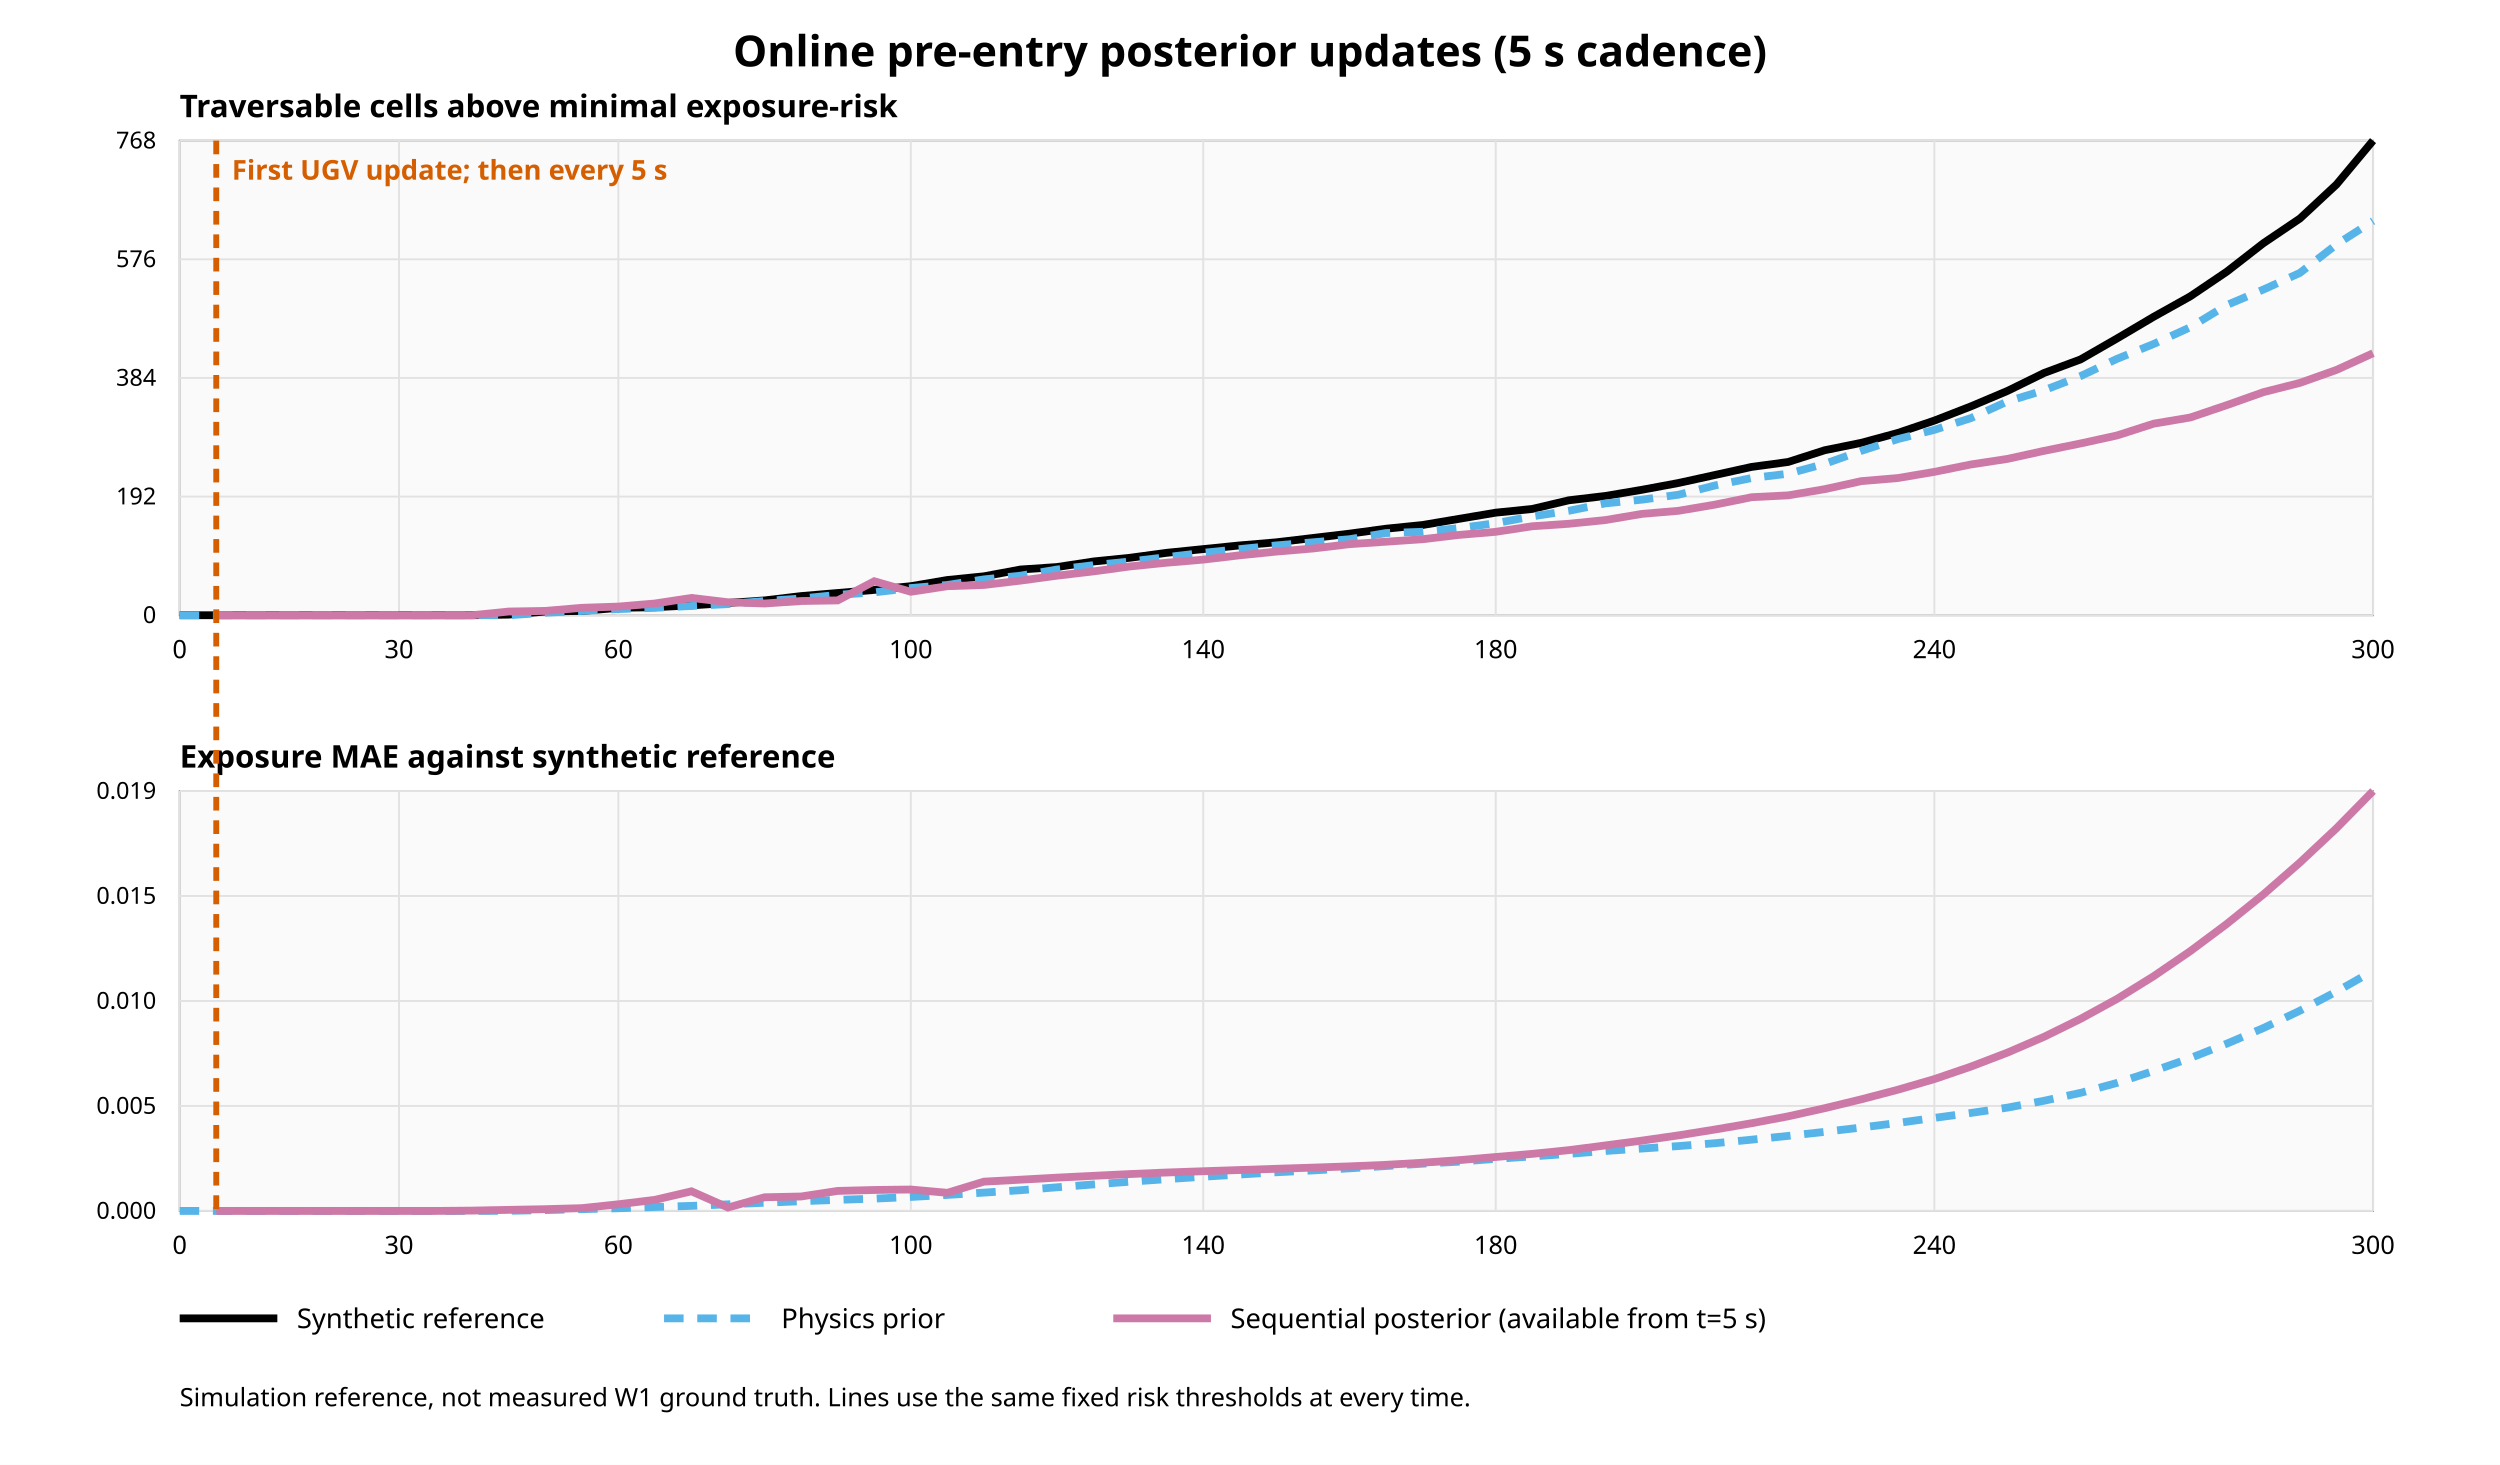
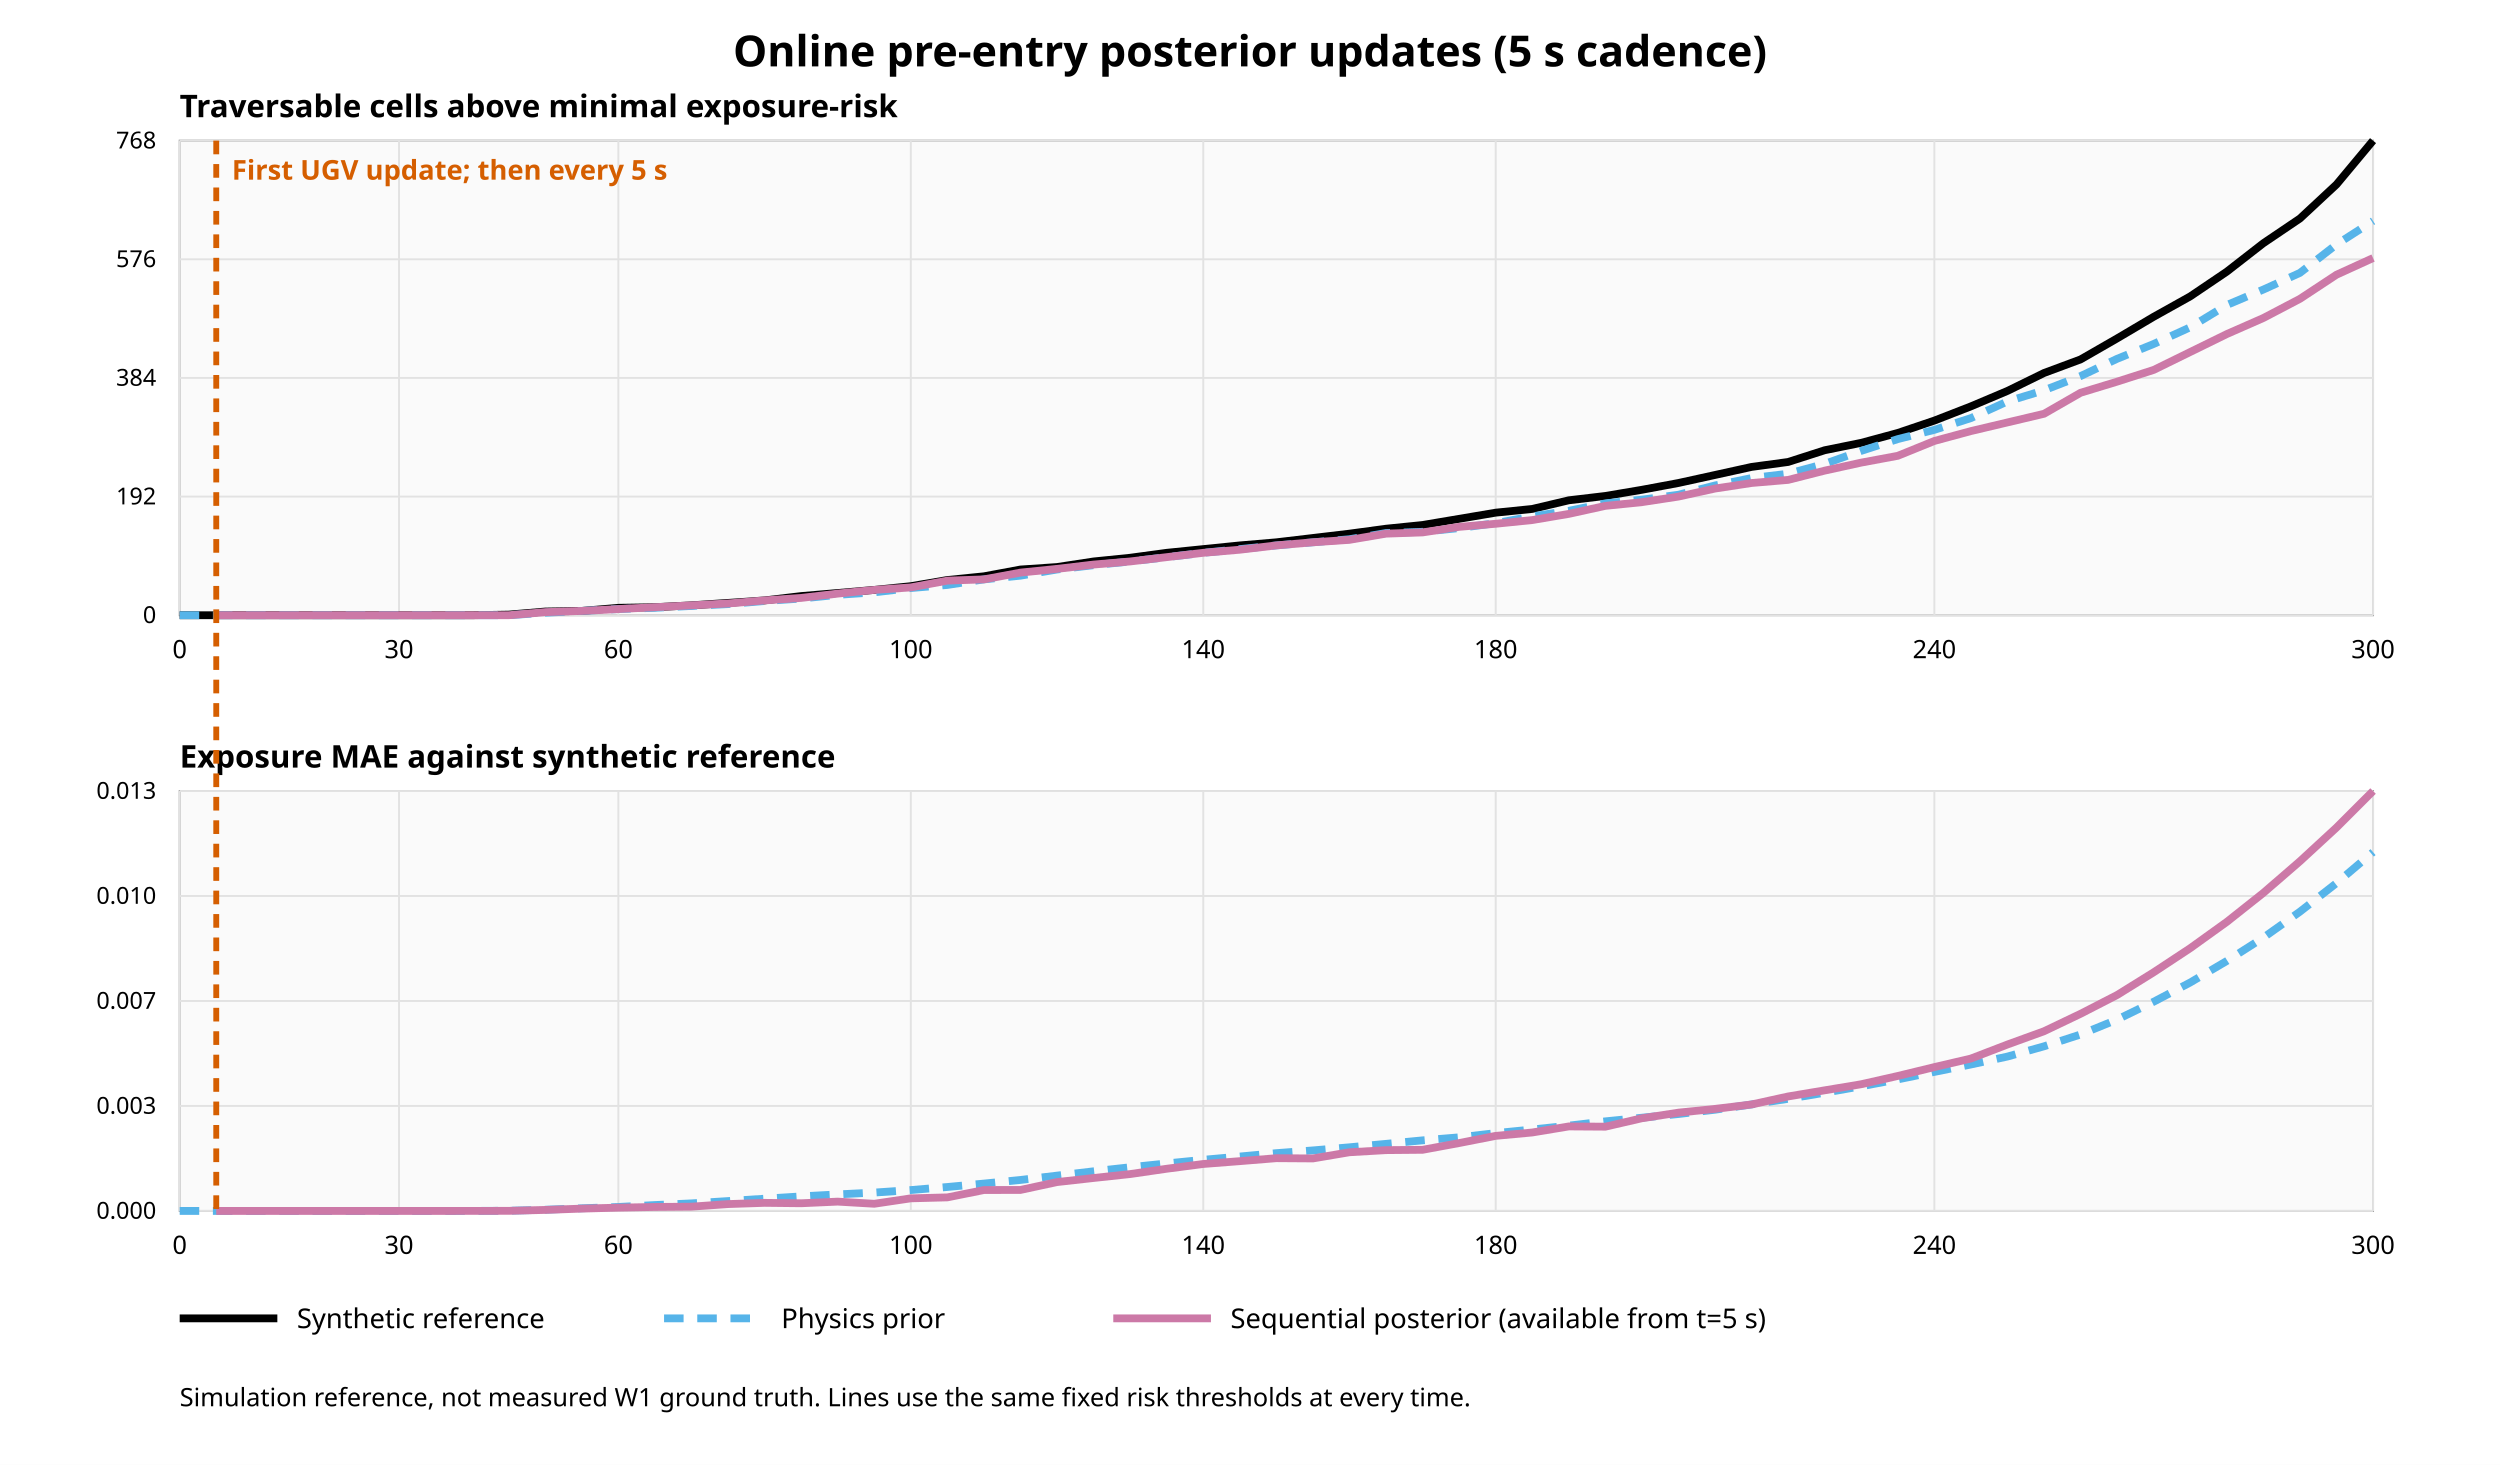
<svg xmlns="http://www.w3.org/2000/svg" width="1280" height="750" viewBox="0 0 1280 750" data-online-update-interval-s="5">
  <rect width="100%" height="100%" fill="white" />
  <text x="640" y="34" text-anchor="middle" font-family="sans-serif" font-size="22" font-weight="bold">Online pre-entry posterior updates (5 s cadence)</text>
  <rect x="92.0" y="72.0" width="1123.0" height="243.0" fill="#FAFAFA" stroke="#999" />
  <text x="92.0" y="60.0" font-family="sans-serif" font-size="16" font-weight="bold">Traversable cells above minimal exposure-risk</text>
  <line x1="92.00" y1="72.0" x2="92.00" y2="315.0" stroke="#E2E2E2" />
  <text x="92.00" y="337.0" text-anchor="middle" font-family="sans-serif" font-size="13">0</text>
  <line x1="204.30" y1="72.0" x2="204.30" y2="315.0" stroke="#E2E2E2" />
  <text x="204.30" y="337.0" text-anchor="middle" font-family="sans-serif" font-size="13">30</text>
  <line x1="316.60" y1="72.0" x2="316.60" y2="315.0" stroke="#E2E2E2" />
  <text x="316.60" y="337.0" text-anchor="middle" font-family="sans-serif" font-size="13">60</text>
  <line x1="466.33" y1="72.0" x2="466.33" y2="315.0" stroke="#E2E2E2" />
  <text x="466.33" y="337.0" text-anchor="middle" font-family="sans-serif" font-size="13">100</text>
  <line x1="616.07" y1="72.0" x2="616.07" y2="315.0" stroke="#E2E2E2" />
  <text x="616.07" y="337.0" text-anchor="middle" font-family="sans-serif" font-size="13">140</text>
  <line x1="765.80" y1="72.0" x2="765.80" y2="315.0" stroke="#E2E2E2" />
  <text x="765.80" y="337.0" text-anchor="middle" font-family="sans-serif" font-size="13">180</text>
  <line x1="990.40" y1="72.0" x2="990.40" y2="315.0" stroke="#E2E2E2" />
  <text x="990.40" y="337.0" text-anchor="middle" font-family="sans-serif" font-size="13">240</text>
  <line x1="1215.00" y1="72.0" x2="1215.00" y2="315.0" stroke="#E2E2E2" />
  <text x="1215.00" y="337.0" text-anchor="middle" font-family="sans-serif" font-size="13">300</text>
  <rect x="92.0" y="405.0" width="1123.0" height="215.0" fill="#FAFAFA" stroke="#999" />
  <text x="92.0" y="393.0" font-family="sans-serif" font-size="16" font-weight="bold">Exposure MAE against synthetic reference</text>
  <line x1="92.00" y1="405.0" x2="92.00" y2="620.0" stroke="#E2E2E2" />
  <text x="92.00" y="642.0" text-anchor="middle" font-family="sans-serif" font-size="13">0</text>
  <line x1="204.30" y1="405.0" x2="204.30" y2="620.0" stroke="#E2E2E2" />
  <text x="204.30" y="642.0" text-anchor="middle" font-family="sans-serif" font-size="13">30</text>
  <line x1="316.60" y1="405.0" x2="316.60" y2="620.0" stroke="#E2E2E2" />
  <text x="316.60" y="642.0" text-anchor="middle" font-family="sans-serif" font-size="13">60</text>
  <line x1="466.33" y1="405.0" x2="466.33" y2="620.0" stroke="#E2E2E2" />
  <text x="466.33" y="642.0" text-anchor="middle" font-family="sans-serif" font-size="13">100</text>
  <line x1="616.07" y1="405.0" x2="616.07" y2="620.0" stroke="#E2E2E2" />
  <text x="616.07" y="642.0" text-anchor="middle" font-family="sans-serif" font-size="13">140</text>
  <line x1="765.80" y1="405.0" x2="765.80" y2="620.0" stroke="#E2E2E2" />
  <text x="765.80" y="642.0" text-anchor="middle" font-family="sans-serif" font-size="13">180</text>
  <line x1="990.40" y1="405.0" x2="990.40" y2="620.0" stroke="#E2E2E2" />
  <text x="990.40" y="642.0" text-anchor="middle" font-family="sans-serif" font-size="13">240</text>
  <line x1="1215.00" y1="405.0" x2="1215.00" y2="620.0" stroke="#E2E2E2" />
  <text x="1215.00" y="642.0" text-anchor="middle" font-family="sans-serif" font-size="13">300</text>
  <line x1="92.0" y1="315.00" x2="1215.0" y2="315.00" stroke="#E2E2E2" />
  <text x="80.0" y="319.00" text-anchor="end" font-family="sans-serif" font-size="12">0</text>
  <line x1="92.0" y1="620.00" x2="1215.0" y2="620.00" stroke="#E2E2E2" />
  <text x="80.0" y="624.00" text-anchor="end" font-family="sans-serif" font-size="12">0.000</text>
  <line x1="92.0" y1="254.25" x2="1215.0" y2="254.25" stroke="#E2E2E2" />
  <text x="80.0" y="258.25" text-anchor="end" font-family="sans-serif" font-size="12">192</text>
  <line x1="92.0" y1="566.25" x2="1215.0" y2="566.25" stroke="#E2E2E2" />
-   <text x="80.0" y="570.25" text-anchor="end" font-family="sans-serif" font-size="12">0.005</text>
+   <text x="80.0" y="570.25" text-anchor="end" font-family="sans-serif" font-size="12">0.003</text>
  <line x1="92.0" y1="193.50" x2="1215.0" y2="193.50" stroke="#E2E2E2" />
  <text x="80.0" y="197.50" text-anchor="end" font-family="sans-serif" font-size="12">384</text>
  <line x1="92.0" y1="512.50" x2="1215.0" y2="512.50" stroke="#E2E2E2" />
-   <text x="80.0" y="516.50" text-anchor="end" font-family="sans-serif" font-size="12">0.010</text>
+   <text x="80.0" y="516.50" text-anchor="end" font-family="sans-serif" font-size="12">0.007</text>
  <line x1="92.0" y1="132.75" x2="1215.0" y2="132.75" stroke="#E2E2E2" />
  <text x="80.0" y="136.75" text-anchor="end" font-family="sans-serif" font-size="12">576</text>
  <line x1="92.0" y1="458.75" x2="1215.0" y2="458.75" stroke="#E2E2E2" />
-   <text x="80.0" y="462.75" text-anchor="end" font-family="sans-serif" font-size="12">0.015</text>
+   <text x="80.0" y="462.75" text-anchor="end" font-family="sans-serif" font-size="12">0.010</text>
  <line x1="92.0" y1="72.00" x2="1215.0" y2="72.00" stroke="#E2E2E2" />
  <text x="80.0" y="76.00" text-anchor="end" font-family="sans-serif" font-size="12">768</text>
  <line x1="92.0" y1="405.00" x2="1215.0" y2="405.00" stroke="#E2E2E2" />
-   <text x="80.0" y="409.00" text-anchor="end" font-family="sans-serif" font-size="12">0.019</text>
+   <text x="80.0" y="409.00" text-anchor="end" font-family="sans-serif" font-size="12">0.013</text>
  <polyline points="92.00,315.00 110.72,315.00 129.43,315.00 148.15,315.00 166.87,315.00 185.58,315.00 204.30,315.00 223.02,315.00 241.73,315.00 260.45,314.68 279.17,313.10 297.88,312.79 316.60,311.20 335.32,310.89 354.03,309.94 372.75,308.67 391.47,307.41 410.18,305.19 428.90,303.61 447.62,302.03 466.33,300.13 485.05,296.96 503.77,295.07 522.48,291.59 541.20,290.32 559.92,287.47 578.63,285.57 597.35,283.04 616.07,281.14 634.78,279.25 653.50,277.66 672.22,275.45 690.93,273.23 709.65,270.70 728.37,268.80 747.08,265.64 765.80,262.48 784.52,260.58 803.23,256.15 821.95,253.93 840.67,250.77 859.38,247.29 878.10,243.18 896.82,239.06 915.53,236.53 934.25,230.52 952.97,226.72 971.68,221.66 990.40,215.33 1009.12,208.05 1027.83,200.14 1046.55,190.97 1065.27,184.01 1083.98,173.25 1102.70,162.18 1121.42,151.73 1140.13,139.08 1158.85,124.52 1177.57,111.87 1196.28,94.46 1215.00,72.00" fill="none" stroke="#000000" stroke-width="4" />
  <polyline points="92.00,315.00 110.72,315.00 129.43,315.00 148.15,315.00 166.87,315.00 185.58,315.00 204.30,315.00 223.02,315.00 241.73,315.00 260.45,315.00 279.17,313.73 297.88,312.79 316.60,311.84 335.32,311.20 354.03,310.25 372.75,309.30 391.47,307.72 410.18,306.46 428.90,304.56 447.62,303.29 466.33,301.08 485.05,299.50 503.77,296.65 522.48,294.75 541.20,291.59 559.92,289.37 578.63,287.47 597.35,285.26 616.07,283.04 634.78,281.14 653.50,279.25 672.22,277.66 690.93,276.08 709.65,272.92 728.37,272.29 747.08,270.39 765.80,267.86 784.52,264.38 803.23,261.53 821.95,257.73 840.67,255.83 859.38,253.30 878.10,248.55 896.82,244.76 915.53,242.54 934.25,237.48 952.97,230.84 971.68,224.82 990.40,220.08 1009.12,214.07 1027.83,205.52 1046.55,199.83 1065.27,192.55 1083.98,183.69 1102.70,176.10 1121.42,167.55 1140.13,156.16 1158.85,148.25 1177.57,139.71 1196.28,125.16 1215.00,113.13" fill="none" stroke="#56B4E9" stroke-width="4" stroke-dasharray="10 7" />
-   <polyline points="110.72,315.00 129.43,315.00 148.15,315.00 166.87,315.00 185.58,315.00 204.30,315.00 223.02,315.00 241.73,315.00 260.45,313.10 279.17,312.79 297.88,311.20 316.60,310.57 335.32,308.99 354.03,306.14 372.75,308.36 391.47,308.99 410.18,307.72 428.90,307.41 447.62,297.60 466.33,302.98 485.05,300.13 503.77,299.50 522.48,297.28 541.20,294.75 559.92,292.54 578.63,290.00 597.35,288.11 616.07,286.52 634.78,284.31 653.50,282.41 672.22,280.83 690.93,278.61 709.65,277.35 728.37,276.08 747.08,273.87 765.80,272.29 784.52,269.44 803.23,268.17 821.95,266.27 840.67,263.11 859.38,261.53 878.10,258.36 896.82,254.57 915.53,253.62 934.25,250.45 952.97,246.34 971.68,244.76 990.40,241.59 1009.12,237.80 1027.83,234.95 1046.55,230.84 1065.27,227.04 1083.98,222.93 1102.70,216.91 1121.42,213.75 1140.13,207.42 1158.85,200.78 1177.57,196.03 1196.28,189.39 1215.00,180.84" fill="none" stroke="#CC79A7" stroke-width="4" />
-   <polyline points="92.00,620.00 110.72,620.00 129.43,620.00 148.15,620.00 166.87,620.00 185.58,620.00 204.30,620.00 223.02,620.00 241.73,619.99 260.45,619.93 279.17,619.58 297.88,619.09 316.60,618.63 335.32,617.98 354.03,617.41 372.75,616.62 391.47,615.81 410.18,615.02 428.90,614.33 447.62,613.71 466.33,612.84 485.05,611.80 503.77,610.62 522.48,609.39 541.20,607.89 559.92,606.42 578.63,605.03 597.35,603.72 616.07,602.48 634.78,601.35 653.50,600.20 672.22,599.26 690.93,598.19 709.65,597.01 728.37,595.82 747.08,594.77 765.80,593.34 784.52,592.09 803.23,590.78 821.95,589.30 840.67,588.05 859.38,586.79 878.10,585.32 896.82,583.51 915.53,581.58 934.25,579.50 952.97,577.29 971.68,574.94 990.40,572.36 1009.12,569.82 1027.83,567.10 1046.55,563.59 1065.27,559.53 1083.98,554.43 1102.70,548.31 1121.42,541.72 1140.13,534.34 1158.85,526.35 1177.57,517.46 1196.28,507.68 1215.00,497.06" fill="none" stroke="#56B4E9" stroke-width="4" stroke-dasharray="10 7" />
-   <polyline points="110.72,620.00 129.43,620.00 148.15,620.00 166.87,620.00 185.58,620.00 204.30,620.00 223.02,620.00 241.73,619.83 260.45,619.45 279.17,619.10 297.88,618.57 316.60,616.59 335.32,614.32 354.03,609.95 372.75,618.24 391.47,613.00 410.18,612.60 428.90,609.75 447.62,609.27 466.33,609.03 485.05,610.72 503.77,605.00 522.48,604.00 541.20,602.95 559.92,602.02 578.63,601.11 597.35,600.32 616.07,599.67 634.78,599.05 653.50,598.42 672.22,597.82 690.93,597.18 709.65,596.39 728.37,595.31 747.08,593.99 765.80,592.38 784.52,590.78 803.23,588.88 821.95,586.46 840.67,583.99 859.38,581.30 878.10,578.30 896.82,575.09 915.53,571.56 934.25,567.39 952.97,562.85 971.68,557.94 990.40,552.49 1009.12,546.09 1027.83,538.92 1046.55,530.84 1065.27,521.64 1083.98,511.40 1102.70,499.79 1121.42,486.98 1140.13,473.03 1158.85,457.94 1177.57,441.60 1196.28,424.05 1215.00,405.00" fill="none" stroke="#CC79A7" stroke-width="4" />
+   <polyline points="110.72,315.00 129.43,315.00 148.15,315.00 166.87,315.00 185.58,315.00 204.30,315.00 223.02,315.00 241.73,315.00 260.45,315.00 279.17,313.42 297.88,312.79 316.60,311.84 335.32,310.89 354.03,309.94 372.75,308.99 391.47,307.41 410.18,306.14 428.90,303.93 447.62,302.03 466.33,300.76 485.05,297.28 503.77,296.65 522.48,293.17 541.20,291.27 559.92,289.05 578.63,287.47 597.35,285.26 616.07,283.04 634.78,281.46 653.50,279.25 672.22,277.66 690.93,276.40 709.65,273.23 728.37,272.60 747.08,269.75 765.80,268.17 784.52,266.27 803.23,263.11 821.95,259.00 840.67,257.10 859.38,254.25 878.10,250.14 896.82,247.29 915.53,245.71 934.25,240.96 952.97,236.85 971.68,233.37 990.40,225.77 1009.12,220.71 1027.83,216.28 1046.55,211.85 1065.27,201.09 1083.98,195.40 1102.70,189.39 1121.42,180.21 1140.13,171.04 1158.85,162.81 1177.57,153.00 1196.28,140.66 1215.00,132.12" fill="none" stroke="#CC79A7" stroke-width="4" />
+   <polyline points="92.00,620.00 110.72,620.00 129.43,620.00 148.15,620.00 166.87,620.00 185.58,620.00 204.30,620.00 223.02,620.00 241.73,619.99 260.45,619.90 279.17,619.38 297.88,618.64 316.60,617.96 335.32,616.98 354.03,616.13 372.75,614.94 391.47,613.73 410.18,612.55 428.90,611.53 447.62,610.60 466.33,609.31 485.05,607.74 503.77,605.99 522.48,604.14 541.20,601.91 559.92,599.70 578.63,597.63 597.35,595.68 616.07,593.82 634.78,592.14 653.50,590.41 672.22,589.01 690.93,587.41 709.65,585.65 728.37,583.86 747.08,582.31 765.80,580.16 784.52,578.29 803.23,576.33 821.95,574.13 840.67,572.26 859.38,570.38 878.10,568.18 896.82,565.48 915.53,562.59 934.25,559.48 952.97,556.18 971.68,552.66 990.40,548.82 1009.12,545.02 1027.83,540.95 1046.55,535.71 1065.27,529.64 1083.98,522.01 1102.70,512.88 1121.42,503.02 1140.13,492.00 1158.85,480.06 1177.57,466.77 1196.28,452.16 1215.00,436.29" fill="none" stroke="#56B4E9" stroke-width="4" stroke-dasharray="10 7" />
+   <polyline points="110.72,620.00 129.43,620.00 148.15,620.00 166.87,620.00 185.58,620.00 204.30,620.00 223.02,620.00 241.73,619.99 260.45,619.95 279.17,619.48 297.88,618.81 316.60,618.31 335.32,617.96 354.03,617.81 372.75,616.49 391.47,615.86 410.18,616.07 428.90,615.23 447.62,616.33 466.33,613.55 485.05,613.06 503.77,609.30 522.48,609.25 541.20,605.22 559.92,603.13 578.63,601.12 597.35,598.40 616.07,595.96 634.78,594.51 653.50,592.99 672.22,593.12 690.93,589.95 709.65,588.87 728.37,588.70 747.08,585.24 765.80,581.56 784.52,579.83 803.23,576.73 821.95,576.86 840.67,572.54 859.38,569.67 878.10,567.75 896.82,565.48 915.53,561.38 934.25,558.24 952.97,555.12 971.68,550.89 990.40,546.35 1009.12,541.97 1027.83,534.78 1046.55,527.99 1065.27,519.05 1083.98,509.43 1102.70,497.80 1121.42,485.45 1140.13,472.00 1158.85,457.16 1177.57,440.96 1196.28,423.71 1215.00,405.00" fill="none" stroke="#CC79A7" stroke-width="4" />
  <line x1="110.72" y1="72.0" x2="110.72" y2="620.0" stroke="#D55E00" stroke-width="3" stroke-dasharray="7 5" />
  <text x="118.72" y="92.0" font-family="sans-serif" font-size="14" font-weight="bold" fill="#D55E00">First UGV update; then every 5 s</text>
  <line x1="92" y1="675" x2="142" y2="675" stroke="#000" stroke-width="4" />
  <text x="152" y="680" font-family="sans-serif" font-size="14">Synthetic reference</text>
  <line x1="340" y1="675" x2="390" y2="675" stroke="#56B4E9" stroke-width="4" stroke-dasharray="10 7" />
  <text x="400" y="680" font-family="sans-serif" font-size="14">Physics prior</text>
  <line x1="570" y1="675" x2="620" y2="675" stroke="#CC79A7" stroke-width="4" />
  <text x="630" y="680" font-family="sans-serif" font-size="14">Sequential posterior (available from t=5 s)</text>
  <text x="92" y="720" font-family="sans-serif" font-size="13">Simulation reference, not measured W1 ground truth. Lines use the same fixed risk thresholds at every time.</text>
</svg>
